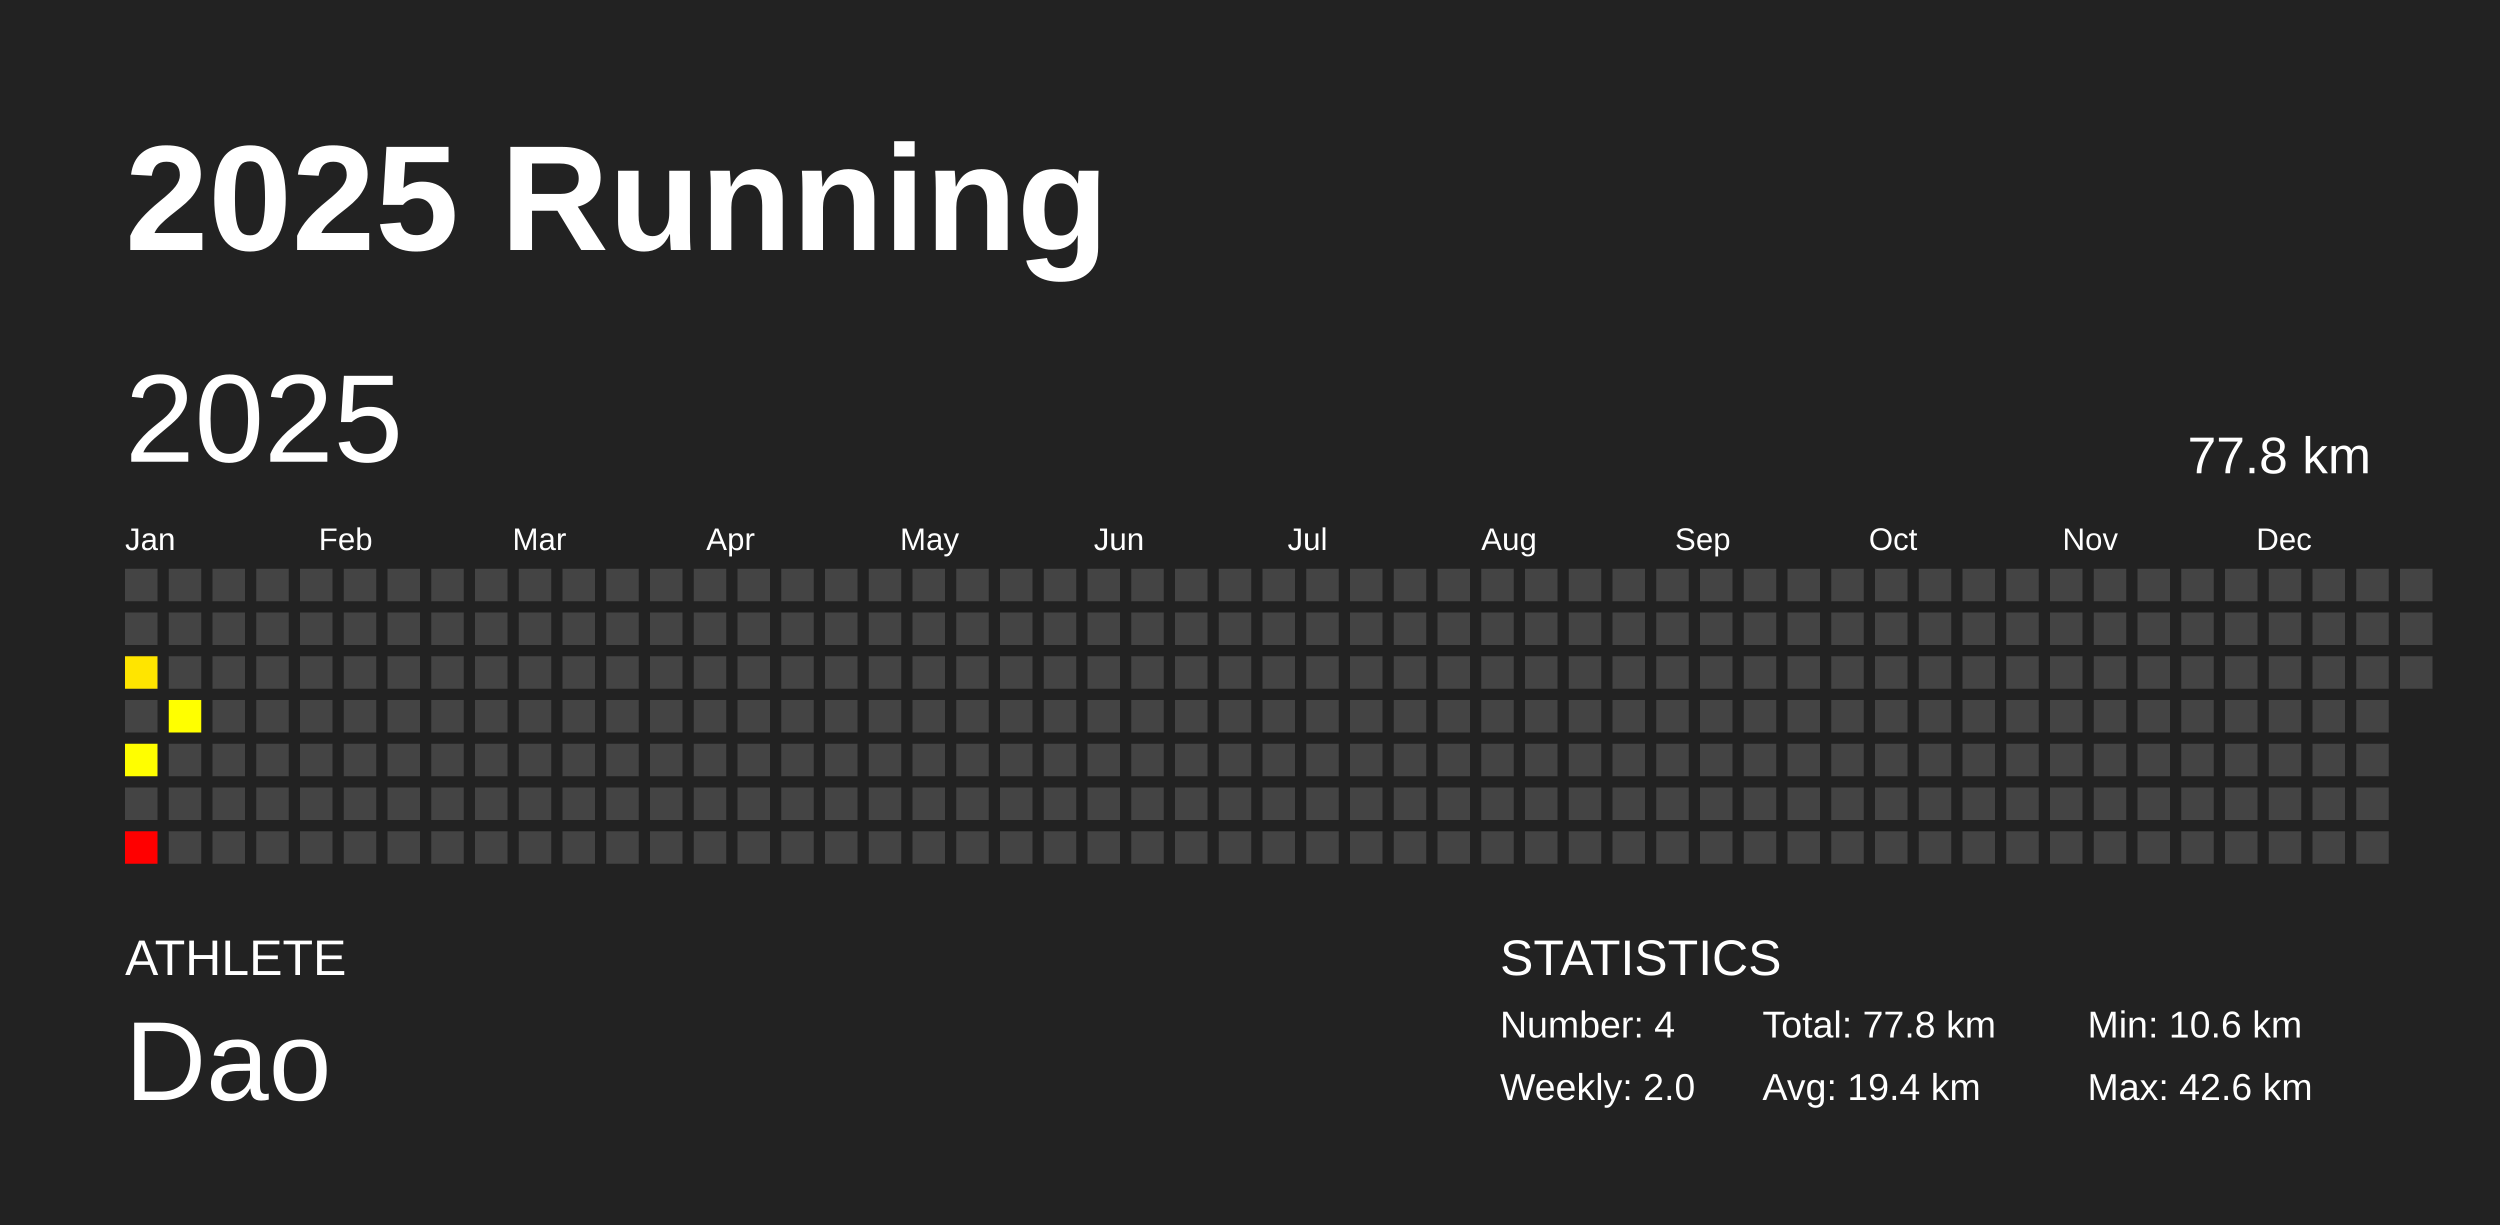
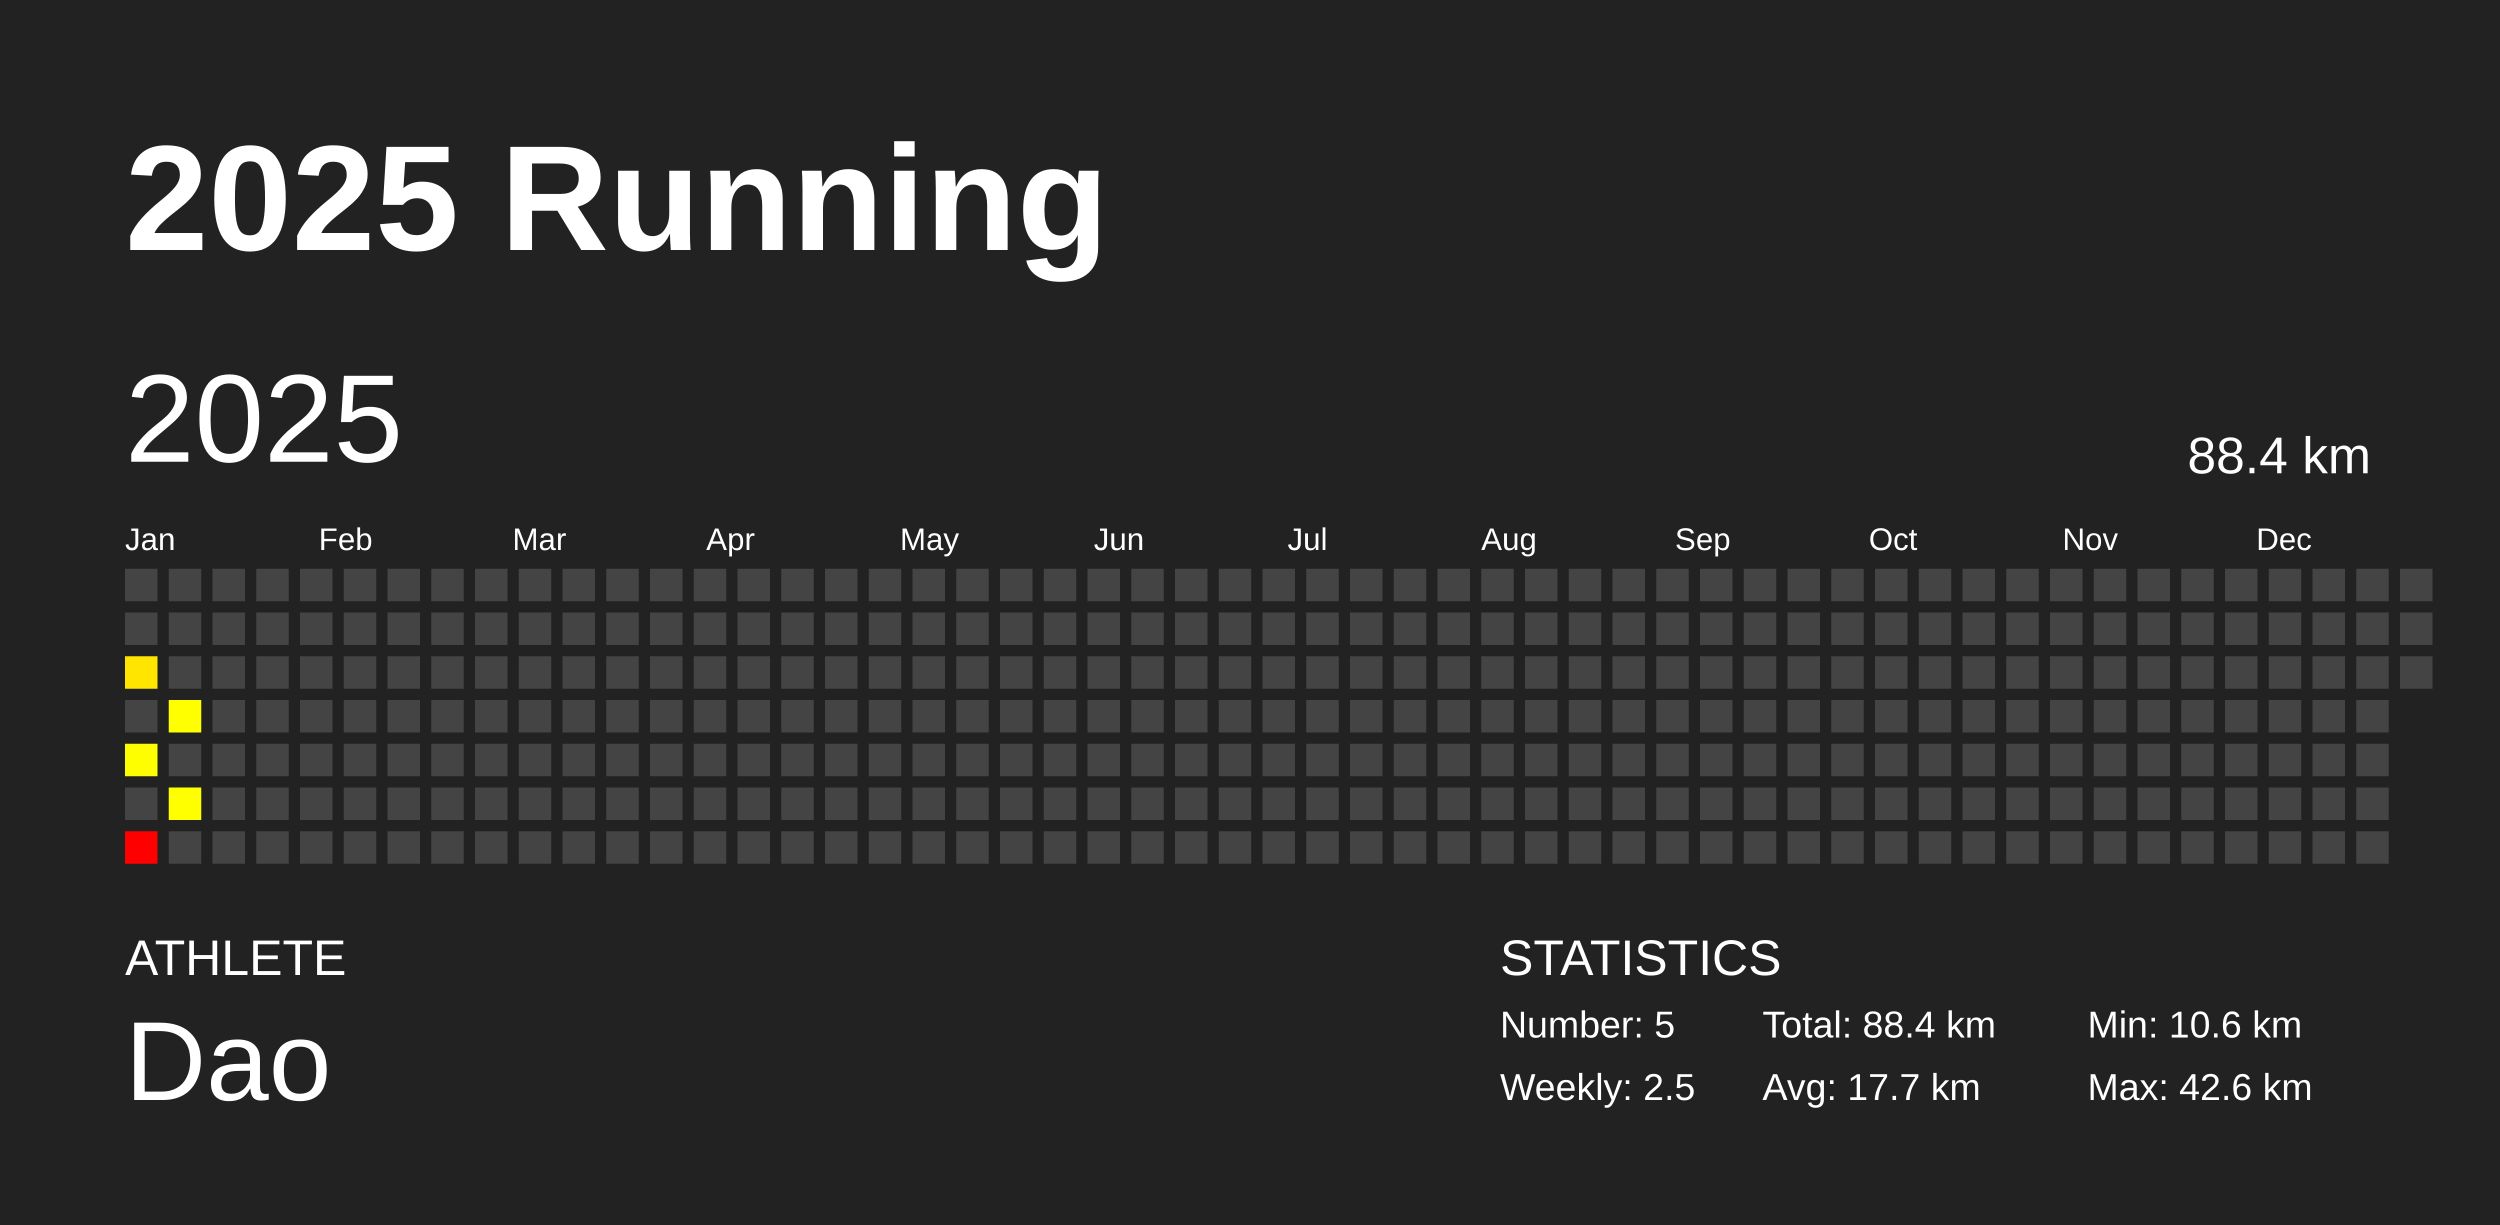
<svg xmlns="http://www.w3.org/2000/svg" baseProfile="full" height="98mm" version="1.1" viewBox="0,0,200,98" width="200mm">
  <defs />
  <rect fill="#222222" height="98" width="200" x="0" y="0" />
  <text fill="#FFFFFF" style="font-size:12px; font-family:Arial; font-weight:bold;" x="10" y="20">2025 Running</text>
  <text fill="#FFFFFF" style="font-size:4px; font-family:Arial" x="10" y="78">ATHLETE</text>
  <text fill="#FFFFFF" style="font-size:9px; font-family:Arial" x="10" y="88">Dao</text>
  <text fill="#FFFFFF" style="font-size:4px; font-family:Arial" x="120" y="78">STATISTICS</text>
-   <text fill="#FFFFFF" style="font-size:3px; font-family:Arial" x="120" y="83">Number: 4</text>
-   <text fill="#FFFFFF" style="font-size:3px; font-family:Arial" x="120" y="88">Weekly: 2.0</text>
-   <text fill="#FFFFFF" style="font-size:3px; font-family:Arial" x="141" y="83">Total: 77.8 km</text>
-   <text fill="#FFFFFF" style="font-size:3px; font-family:Arial" x="141" y="88">Avg: 19.4 km</text>
+   <text fill="#FFFFFF" style="font-size:3px; font-family:Arial" x="120" y="83">Number: 5</text>
+   <text fill="#FFFFFF" style="font-size:3px; font-family:Arial" x="120" y="88">Weekly: 2.5</text>
+   <text fill="#FFFFFF" style="font-size:3px; font-family:Arial" x="141" y="83">Total: 88.4 km</text>
+   <text fill="#FFFFFF" style="font-size:3px; font-family:Arial" x="141" y="88">Avg: 17.7 km</text>
  <text fill="#FFFFFF" style="font-size:3px; font-family:Arial" x="167" y="83">Min: 10.6 km</text>
  <text fill="#FFFFFF" style="font-size:3px; font-family:Arial" x="167" y="88">Max: 42.6 km</text>
  <text dominant-baseline="hanging" fill="#FFFFFF" style="font-size:10.0px; font-family:Arial;" x="10" y="30">2025</text>
-   <text dominant-baseline="hanging" fill="#FFFFFF" style="font-size:4.125px; font-family:Arial;" x="175" y="35">77.8 km</text>
+   <text dominant-baseline="hanging" fill="#FFFFFF" style="font-size:4.125px; font-family:Arial;" x="175" y="35">88.4 km</text>
  <text fill="#FFFFFF" style="font-size:2.5px; font-family:Arial" x="10.0" y="44">Jan</text>
  <text fill="#FFFFFF" style="font-size:2.5px; font-family:Arial" x="25.5" y="44">Feb</text>
  <text fill="#FFFFFF" style="font-size:2.5px; font-family:Arial" x="41.0" y="44">Mar</text>
  <text fill="#FFFFFF" style="font-size:2.5px; font-family:Arial" x="56.5" y="44">Apr</text>
  <text fill="#FFFFFF" style="font-size:2.5px; font-family:Arial" x="72.0" y="44">May</text>
  <text fill="#FFFFFF" style="font-size:2.5px; font-family:Arial" x="87.5" y="44">Jun</text>
  <text fill="#FFFFFF" style="font-size:2.5px; font-family:Arial" x="103.0" y="44">Jul</text>
  <text fill="#FFFFFF" style="font-size:2.5px; font-family:Arial" x="118.5" y="44">Aug</text>
  <text fill="#FFFFFF" style="font-size:2.5px; font-family:Arial" x="134.0" y="44">Sep</text>
  <text fill="#FFFFFF" style="font-size:2.5px; font-family:Arial" x="149.5" y="44">Oct</text>
  <text fill="#FFFFFF" style="font-size:2.5px; font-family:Arial" x="165.0" y="44">Nov</text>
  <text fill="#FFFFFF" style="font-size:2.5px; font-family:Arial" x="180.5" y="44">Dec</text>
  <rect fill="#444444" height="2.6" width="2.6" x="10.0" y="45.5" />
  <rect fill="#444444" height="2.6" width="2.6" x="10.0" y="49.0" />
  <rect fill="#ffe500" height="2.6" width="2.6" x="10.0" y="52.5" />
  <rect fill="#444444" height="2.6" width="2.6" x="10.0" y="56.0" />
  <rect fill="#fffe00" height="2.6" width="2.6" x="10.0" y="59.5" />
  <rect fill="#444444" height="2.6" width="2.6" x="10.0" y="63.0" />
  <rect fill="red" height="2.6" width="2.6" x="10.0" y="66.5" />
  <rect fill="#444444" height="2.6" width="2.6" x="13.5" y="45.5" />
  <rect fill="#444444" height="2.6" width="2.6" x="13.5" y="49.0" />
  <rect fill="#444444" height="2.6" width="2.6" x="13.5" y="52.5" />
  <rect fill="#ffff00" height="2.6" width="2.6" x="13.5" y="56.0" />
  <rect fill="#444444" height="2.6" width="2.6" x="13.5" y="59.5" />
-   <rect fill="#444444" height="2.6" width="2.6" x="13.5" y="63.0" />
+   <rect fill="#ffff00" height="2.6" width="2.6" x="13.5" y="63.0" />
  <rect fill="#444444" height="2.6" width="2.6" x="13.5" y="66.5" />
  <rect fill="#444444" height="2.6" width="2.6" x="17.0" y="45.5" />
  <rect fill="#444444" height="2.6" width="2.6" x="17.0" y="49.0" />
  <rect fill="#444444" height="2.6" width="2.6" x="17.0" y="52.5" />
  <rect fill="#444444" height="2.6" width="2.6" x="17.0" y="56.0" />
  <rect fill="#444444" height="2.6" width="2.6" x="17.0" y="59.5" />
  <rect fill="#444444" height="2.6" width="2.6" x="17.0" y="63.0" />
  <rect fill="#444444" height="2.6" width="2.6" x="17.0" y="66.5" />
  <rect fill="#444444" height="2.6" width="2.6" x="20.5" y="45.5" />
  <rect fill="#444444" height="2.6" width="2.6" x="20.5" y="49.0" />
  <rect fill="#444444" height="2.6" width="2.6" x="20.5" y="52.5" />
  <rect fill="#444444" height="2.6" width="2.6" x="20.5" y="56.0" />
  <rect fill="#444444" height="2.6" width="2.6" x="20.5" y="59.5" />
  <rect fill="#444444" height="2.6" width="2.6" x="20.5" y="63.0" />
  <rect fill="#444444" height="2.6" width="2.6" x="20.5" y="66.5" />
  <rect fill="#444444" height="2.6" width="2.6" x="24.0" y="45.5" />
  <rect fill="#444444" height="2.6" width="2.6" x="24.0" y="49.0" />
  <rect fill="#444444" height="2.6" width="2.6" x="24.0" y="52.5" />
  <rect fill="#444444" height="2.6" width="2.6" x="24.0" y="56.0" />
  <rect fill="#444444" height="2.6" width="2.6" x="24.0" y="59.5" />
  <rect fill="#444444" height="2.6" width="2.6" x="24.0" y="63.0" />
  <rect fill="#444444" height="2.6" width="2.6" x="24.0" y="66.5" />
  <rect fill="#444444" height="2.6" width="2.6" x="27.5" y="45.5" />
  <rect fill="#444444" height="2.6" width="2.6" x="27.5" y="49.0" />
  <rect fill="#444444" height="2.6" width="2.6" x="27.5" y="52.5" />
  <rect fill="#444444" height="2.6" width="2.6" x="27.5" y="56.0" />
  <rect fill="#444444" height="2.6" width="2.6" x="27.5" y="59.5" />
  <rect fill="#444444" height="2.6" width="2.6" x="27.5" y="63.0" />
  <rect fill="#444444" height="2.6" width="2.6" x="27.5" y="66.5" />
  <rect fill="#444444" height="2.6" width="2.6" x="31.0" y="45.5" />
  <rect fill="#444444" height="2.6" width="2.6" x="31.0" y="49.0" />
  <rect fill="#444444" height="2.6" width="2.6" x="31.0" y="52.5" />
  <rect fill="#444444" height="2.6" width="2.6" x="31.0" y="56.0" />
  <rect fill="#444444" height="2.6" width="2.6" x="31.0" y="59.5" />
  <rect fill="#444444" height="2.6" width="2.6" x="31.0" y="63.0" />
  <rect fill="#444444" height="2.6" width="2.6" x="31.0" y="66.5" />
  <rect fill="#444444" height="2.6" width="2.6" x="34.5" y="45.5" />
  <rect fill="#444444" height="2.6" width="2.6" x="34.5" y="49.0" />
  <rect fill="#444444" height="2.6" width="2.6" x="34.5" y="52.5" />
  <rect fill="#444444" height="2.6" width="2.6" x="34.5" y="56.0" />
  <rect fill="#444444" height="2.6" width="2.6" x="34.5" y="59.5" />
  <rect fill="#444444" height="2.6" width="2.6" x="34.5" y="63.0" />
  <rect fill="#444444" height="2.6" width="2.6" x="34.5" y="66.5" />
  <rect fill="#444444" height="2.6" width="2.6" x="38.0" y="45.5" />
  <rect fill="#444444" height="2.6" width="2.6" x="38.0" y="49.0" />
  <rect fill="#444444" height="2.6" width="2.6" x="38.0" y="52.5" />
  <rect fill="#444444" height="2.6" width="2.6" x="38.0" y="56.0" />
  <rect fill="#444444" height="2.6" width="2.6" x="38.0" y="59.5" />
  <rect fill="#444444" height="2.6" width="2.6" x="38.0" y="63.0" />
  <rect fill="#444444" height="2.6" width="2.6" x="38.0" y="66.5" />
  <rect fill="#444444" height="2.6" width="2.6" x="41.5" y="45.5" />
  <rect fill="#444444" height="2.6" width="2.6" x="41.5" y="49.0" />
  <rect fill="#444444" height="2.6" width="2.6" x="41.5" y="52.5" />
  <rect fill="#444444" height="2.6" width="2.6" x="41.5" y="56.0" />
  <rect fill="#444444" height="2.6" width="2.6" x="41.5" y="59.5" />
  <rect fill="#444444" height="2.6" width="2.6" x="41.5" y="63.0" />
  <rect fill="#444444" height="2.6" width="2.6" x="41.5" y="66.5" />
  <rect fill="#444444" height="2.6" width="2.6" x="45.0" y="45.5" />
  <rect fill="#444444" height="2.6" width="2.6" x="45.0" y="49.0" />
  <rect fill="#444444" height="2.6" width="2.6" x="45.0" y="52.5" />
  <rect fill="#444444" height="2.6" width="2.6" x="45.0" y="56.0" />
  <rect fill="#444444" height="2.6" width="2.6" x="45.0" y="59.5" />
  <rect fill="#444444" height="2.6" width="2.6" x="45.0" y="63.0" />
  <rect fill="#444444" height="2.6" width="2.6" x="45.0" y="66.5" />
  <rect fill="#444444" height="2.6" width="2.6" x="48.5" y="45.5" />
  <rect fill="#444444" height="2.6" width="2.6" x="48.5" y="49.0" />
  <rect fill="#444444" height="2.6" width="2.6" x="48.5" y="52.5" />
  <rect fill="#444444" height="2.6" width="2.6" x="48.5" y="56.0" />
  <rect fill="#444444" height="2.6" width="2.6" x="48.5" y="59.5" />
  <rect fill="#444444" height="2.6" width="2.6" x="48.5" y="63.0" />
  <rect fill="#444444" height="2.6" width="2.6" x="48.5" y="66.5" />
  <rect fill="#444444" height="2.6" width="2.6" x="52.0" y="45.5" />
  <rect fill="#444444" height="2.6" width="2.6" x="52.0" y="49.0" />
  <rect fill="#444444" height="2.6" width="2.6" x="52.0" y="52.5" />
  <rect fill="#444444" height="2.6" width="2.6" x="52.0" y="56.0" />
  <rect fill="#444444" height="2.6" width="2.6" x="52.0" y="59.5" />
  <rect fill="#444444" height="2.6" width="2.6" x="52.0" y="63.0" />
  <rect fill="#444444" height="2.6" width="2.6" x="52.0" y="66.5" />
  <rect fill="#444444" height="2.6" width="2.6" x="55.5" y="45.5" />
  <rect fill="#444444" height="2.6" width="2.6" x="55.5" y="49.0" />
  <rect fill="#444444" height="2.6" width="2.6" x="55.5" y="52.5" />
  <rect fill="#444444" height="2.6" width="2.6" x="55.5" y="56.0" />
  <rect fill="#444444" height="2.6" width="2.6" x="55.5" y="59.5" />
  <rect fill="#444444" height="2.6" width="2.6" x="55.5" y="63.0" />
  <rect fill="#444444" height="2.6" width="2.6" x="55.5" y="66.5" />
  <rect fill="#444444" height="2.6" width="2.6" x="59.0" y="45.5" />
  <rect fill="#444444" height="2.6" width="2.6" x="59.0" y="49.0" />
  <rect fill="#444444" height="2.6" width="2.6" x="59.0" y="52.5" />
  <rect fill="#444444" height="2.6" width="2.6" x="59.0" y="56.0" />
  <rect fill="#444444" height="2.6" width="2.6" x="59.0" y="59.5" />
  <rect fill="#444444" height="2.6" width="2.6" x="59.0" y="63.0" />
  <rect fill="#444444" height="2.6" width="2.6" x="59.0" y="66.5" />
  <rect fill="#444444" height="2.6" width="2.6" x="62.5" y="45.5" />
  <rect fill="#444444" height="2.6" width="2.6" x="62.5" y="49.0" />
  <rect fill="#444444" height="2.6" width="2.6" x="62.5" y="52.5" />
  <rect fill="#444444" height="2.6" width="2.6" x="62.5" y="56.0" />
  <rect fill="#444444" height="2.6" width="2.6" x="62.5" y="59.5" />
  <rect fill="#444444" height="2.6" width="2.6" x="62.5" y="63.0" />
  <rect fill="#444444" height="2.6" width="2.6" x="62.5" y="66.5" />
  <rect fill="#444444" height="2.6" width="2.6" x="66.0" y="45.5" />
  <rect fill="#444444" height="2.6" width="2.6" x="66.0" y="49.0" />
  <rect fill="#444444" height="2.6" width="2.6" x="66.0" y="52.5" />
  <rect fill="#444444" height="2.6" width="2.6" x="66.0" y="56.0" />
  <rect fill="#444444" height="2.6" width="2.6" x="66.0" y="59.5" />
  <rect fill="#444444" height="2.6" width="2.6" x="66.0" y="63.0" />
  <rect fill="#444444" height="2.6" width="2.6" x="66.0" y="66.5" />
  <rect fill="#444444" height="2.6" width="2.6" x="69.5" y="45.5" />
  <rect fill="#444444" height="2.6" width="2.6" x="69.5" y="49.0" />
  <rect fill="#444444" height="2.6" width="2.6" x="69.5" y="52.5" />
  <rect fill="#444444" height="2.6" width="2.6" x="69.5" y="56.0" />
  <rect fill="#444444" height="2.6" width="2.6" x="69.5" y="59.5" />
  <rect fill="#444444" height="2.6" width="2.6" x="69.5" y="63.0" />
  <rect fill="#444444" height="2.6" width="2.6" x="69.5" y="66.5" />
  <rect fill="#444444" height="2.6" width="2.6" x="73.0" y="45.5" />
  <rect fill="#444444" height="2.6" width="2.6" x="73.0" y="49.0" />
  <rect fill="#444444" height="2.6" width="2.6" x="73.0" y="52.5" />
  <rect fill="#444444" height="2.6" width="2.6" x="73.0" y="56.0" />
  <rect fill="#444444" height="2.6" width="2.6" x="73.0" y="59.5" />
  <rect fill="#444444" height="2.6" width="2.6" x="73.0" y="63.0" />
  <rect fill="#444444" height="2.6" width="2.6" x="73.0" y="66.5" />
  <rect fill="#444444" height="2.6" width="2.6" x="76.5" y="45.5" />
  <rect fill="#444444" height="2.6" width="2.6" x="76.5" y="49.0" />
  <rect fill="#444444" height="2.6" width="2.6" x="76.5" y="52.5" />
  <rect fill="#444444" height="2.6" width="2.6" x="76.5" y="56.0" />
  <rect fill="#444444" height="2.6" width="2.6" x="76.5" y="59.5" />
  <rect fill="#444444" height="2.6" width="2.6" x="76.5" y="63.0" />
  <rect fill="#444444" height="2.6" width="2.6" x="76.5" y="66.5" />
  <rect fill="#444444" height="2.6" width="2.6" x="80.0" y="45.5" />
  <rect fill="#444444" height="2.6" width="2.6" x="80.0" y="49.0" />
  <rect fill="#444444" height="2.6" width="2.6" x="80.0" y="52.5" />
  <rect fill="#444444" height="2.6" width="2.6" x="80.0" y="56.0" />
  <rect fill="#444444" height="2.6" width="2.6" x="80.0" y="59.5" />
  <rect fill="#444444" height="2.6" width="2.6" x="80.0" y="63.0" />
  <rect fill="#444444" height="2.6" width="2.6" x="80.0" y="66.5" />
  <rect fill="#444444" height="2.6" width="2.6" x="83.5" y="45.5" />
  <rect fill="#444444" height="2.6" width="2.6" x="83.5" y="49.0" />
  <rect fill="#444444" height="2.6" width="2.6" x="83.5" y="52.5" />
  <rect fill="#444444" height="2.6" width="2.6" x="83.5" y="56.0" />
  <rect fill="#444444" height="2.6" width="2.6" x="83.5" y="59.5" />
  <rect fill="#444444" height="2.6" width="2.6" x="83.5" y="63.0" />
  <rect fill="#444444" height="2.6" width="2.6" x="83.5" y="66.5" />
  <rect fill="#444444" height="2.6" width="2.6" x="87.0" y="45.5" />
  <rect fill="#444444" height="2.6" width="2.6" x="87.0" y="49.0" />
  <rect fill="#444444" height="2.6" width="2.6" x="87.0" y="52.5" />
  <rect fill="#444444" height="2.6" width="2.6" x="87.0" y="56.0" />
  <rect fill="#444444" height="2.6" width="2.6" x="87.0" y="59.5" />
  <rect fill="#444444" height="2.6" width="2.6" x="87.0" y="63.0" />
  <rect fill="#444444" height="2.6" width="2.6" x="87.0" y="66.5" />
  <rect fill="#444444" height="2.6" width="2.6" x="90.5" y="45.5" />
  <rect fill="#444444" height="2.6" width="2.6" x="90.5" y="49.0" />
  <rect fill="#444444" height="2.6" width="2.6" x="90.5" y="52.5" />
  <rect fill="#444444" height="2.6" width="2.6" x="90.5" y="56.0" />
  <rect fill="#444444" height="2.6" width="2.6" x="90.5" y="59.5" />
  <rect fill="#444444" height="2.6" width="2.6" x="90.5" y="63.0" />
  <rect fill="#444444" height="2.6" width="2.6" x="90.5" y="66.5" />
  <rect fill="#444444" height="2.6" width="2.6" x="94.0" y="45.5" />
  <rect fill="#444444" height="2.6" width="2.6" x="94.0" y="49.0" />
  <rect fill="#444444" height="2.6" width="2.6" x="94.0" y="52.5" />
  <rect fill="#444444" height="2.6" width="2.6" x="94.0" y="56.0" />
  <rect fill="#444444" height="2.6" width="2.6" x="94.0" y="59.5" />
  <rect fill="#444444" height="2.6" width="2.6" x="94.0" y="63.0" />
  <rect fill="#444444" height="2.6" width="2.6" x="94.0" y="66.5" />
  <rect fill="#444444" height="2.6" width="2.6" x="97.5" y="45.5" />
  <rect fill="#444444" height="2.6" width="2.6" x="97.5" y="49.0" />
  <rect fill="#444444" height="2.6" width="2.6" x="97.5" y="52.5" />
  <rect fill="#444444" height="2.6" width="2.6" x="97.5" y="56.0" />
  <rect fill="#444444" height="2.6" width="2.6" x="97.5" y="59.5" />
  <rect fill="#444444" height="2.6" width="2.6" x="97.5" y="63.0" />
  <rect fill="#444444" height="2.6" width="2.6" x="97.5" y="66.5" />
  <rect fill="#444444" height="2.6" width="2.6" x="101.0" y="45.5" />
  <rect fill="#444444" height="2.6" width="2.6" x="101.0" y="49.0" />
  <rect fill="#444444" height="2.6" width="2.6" x="101.0" y="52.5" />
  <rect fill="#444444" height="2.6" width="2.6" x="101.0" y="56.0" />
  <rect fill="#444444" height="2.6" width="2.6" x="101.0" y="59.5" />
  <rect fill="#444444" height="2.6" width="2.6" x="101.0" y="63.0" />
  <rect fill="#444444" height="2.6" width="2.6" x="101.0" y="66.5" />
  <rect fill="#444444" height="2.6" width="2.6" x="104.5" y="45.5" />
  <rect fill="#444444" height="2.6" width="2.6" x="104.5" y="49.0" />
  <rect fill="#444444" height="2.6" width="2.6" x="104.5" y="52.5" />
  <rect fill="#444444" height="2.6" width="2.6" x="104.5" y="56.0" />
  <rect fill="#444444" height="2.6" width="2.6" x="104.5" y="59.5" />
  <rect fill="#444444" height="2.6" width="2.6" x="104.5" y="63.0" />
  <rect fill="#444444" height="2.6" width="2.6" x="104.5" y="66.5" />
  <rect fill="#444444" height="2.6" width="2.6" x="108.0" y="45.5" />
  <rect fill="#444444" height="2.6" width="2.6" x="108.0" y="49.0" />
  <rect fill="#444444" height="2.6" width="2.6" x="108.0" y="52.5" />
  <rect fill="#444444" height="2.6" width="2.6" x="108.0" y="56.0" />
  <rect fill="#444444" height="2.6" width="2.6" x="108.0" y="59.5" />
  <rect fill="#444444" height="2.6" width="2.6" x="108.0" y="63.0" />
  <rect fill="#444444" height="2.6" width="2.6" x="108.0" y="66.5" />
  <rect fill="#444444" height="2.6" width="2.6" x="111.5" y="45.5" />
  <rect fill="#444444" height="2.6" width="2.6" x="111.5" y="49.0" />
  <rect fill="#444444" height="2.6" width="2.6" x="111.5" y="52.5" />
  <rect fill="#444444" height="2.6" width="2.6" x="111.5" y="56.0" />
  <rect fill="#444444" height="2.6" width="2.6" x="111.5" y="59.5" />
  <rect fill="#444444" height="2.6" width="2.6" x="111.5" y="63.0" />
  <rect fill="#444444" height="2.6" width="2.6" x="111.5" y="66.5" />
  <rect fill="#444444" height="2.6" width="2.6" x="115.0" y="45.5" />
  <rect fill="#444444" height="2.6" width="2.6" x="115.0" y="49.0" />
  <rect fill="#444444" height="2.6" width="2.6" x="115.0" y="52.5" />
  <rect fill="#444444" height="2.6" width="2.6" x="115.0" y="56.0" />
  <rect fill="#444444" height="2.6" width="2.6" x="115.0" y="59.5" />
  <rect fill="#444444" height="2.6" width="2.6" x="115.0" y="63.0" />
  <rect fill="#444444" height="2.6" width="2.6" x="115.0" y="66.5" />
  <rect fill="#444444" height="2.6" width="2.6" x="118.5" y="45.5" />
  <rect fill="#444444" height="2.6" width="2.6" x="118.5" y="49.0" />
  <rect fill="#444444" height="2.6" width="2.6" x="118.5" y="52.5" />
  <rect fill="#444444" height="2.6" width="2.6" x="118.5" y="56.0" />
  <rect fill="#444444" height="2.6" width="2.6" x="118.5" y="59.5" />
  <rect fill="#444444" height="2.6" width="2.6" x="118.5" y="63.0" />
  <rect fill="#444444" height="2.6" width="2.6" x="118.5" y="66.5" />
  <rect fill="#444444" height="2.6" width="2.6" x="122.0" y="45.5" />
  <rect fill="#444444" height="2.6" width="2.6" x="122.0" y="49.0" />
  <rect fill="#444444" height="2.6" width="2.6" x="122.0" y="52.5" />
  <rect fill="#444444" height="2.6" width="2.6" x="122.0" y="56.0" />
  <rect fill="#444444" height="2.6" width="2.6" x="122.0" y="59.5" />
  <rect fill="#444444" height="2.6" width="2.6" x="122.0" y="63.0" />
  <rect fill="#444444" height="2.6" width="2.6" x="122.0" y="66.5" />
  <rect fill="#444444" height="2.6" width="2.6" x="125.5" y="45.5" />
  <rect fill="#444444" height="2.6" width="2.6" x="125.5" y="49.0" />
  <rect fill="#444444" height="2.6" width="2.6" x="125.5" y="52.5" />
  <rect fill="#444444" height="2.6" width="2.6" x="125.5" y="56.0" />
  <rect fill="#444444" height="2.6" width="2.6" x="125.5" y="59.5" />
  <rect fill="#444444" height="2.6" width="2.6" x="125.5" y="63.0" />
  <rect fill="#444444" height="2.6" width="2.6" x="125.5" y="66.5" />
  <rect fill="#444444" height="2.6" width="2.6" x="129.0" y="45.5" />
  <rect fill="#444444" height="2.6" width="2.6" x="129.0" y="49.0" />
  <rect fill="#444444" height="2.6" width="2.6" x="129.0" y="52.5" />
  <rect fill="#444444" height="2.6" width="2.6" x="129.0" y="56.0" />
  <rect fill="#444444" height="2.6" width="2.6" x="129.0" y="59.5" />
  <rect fill="#444444" height="2.6" width="2.6" x="129.0" y="63.0" />
  <rect fill="#444444" height="2.6" width="2.6" x="129.0" y="66.5" />
  <rect fill="#444444" height="2.6" width="2.6" x="132.5" y="45.5" />
  <rect fill="#444444" height="2.6" width="2.6" x="132.5" y="49.0" />
  <rect fill="#444444" height="2.6" width="2.6" x="132.5" y="52.5" />
  <rect fill="#444444" height="2.6" width="2.6" x="132.5" y="56.0" />
  <rect fill="#444444" height="2.6" width="2.6" x="132.5" y="59.5" />
  <rect fill="#444444" height="2.6" width="2.6" x="132.5" y="63.0" />
  <rect fill="#444444" height="2.6" width="2.6" x="132.5" y="66.5" />
  <rect fill="#444444" height="2.6" width="2.6" x="136.0" y="45.5" />
  <rect fill="#444444" height="2.6" width="2.6" x="136.0" y="49.0" />
  <rect fill="#444444" height="2.6" width="2.6" x="136.0" y="52.5" />
  <rect fill="#444444" height="2.6" width="2.6" x="136.0" y="56.0" />
  <rect fill="#444444" height="2.6" width="2.6" x="136.0" y="59.5" />
  <rect fill="#444444" height="2.6" width="2.6" x="136.0" y="63.0" />
  <rect fill="#444444" height="2.6" width="2.6" x="136.0" y="66.5" />
  <rect fill="#444444" height="2.6" width="2.6" x="139.5" y="45.5" />
  <rect fill="#444444" height="2.6" width="2.6" x="139.5" y="49.0" />
  <rect fill="#444444" height="2.6" width="2.6" x="139.5" y="52.5" />
  <rect fill="#444444" height="2.6" width="2.6" x="139.5" y="56.0" />
  <rect fill="#444444" height="2.6" width="2.6" x="139.5" y="59.5" />
  <rect fill="#444444" height="2.6" width="2.6" x="139.5" y="63.0" />
  <rect fill="#444444" height="2.6" width="2.6" x="139.5" y="66.5" />
  <rect fill="#444444" height="2.6" width="2.6" x="143.0" y="45.5" />
  <rect fill="#444444" height="2.6" width="2.6" x="143.0" y="49.0" />
  <rect fill="#444444" height="2.6" width="2.6" x="143.0" y="52.5" />
  <rect fill="#444444" height="2.6" width="2.6" x="143.0" y="56.0" />
  <rect fill="#444444" height="2.6" width="2.6" x="143.0" y="59.5" />
  <rect fill="#444444" height="2.6" width="2.6" x="143.0" y="63.0" />
  <rect fill="#444444" height="2.6" width="2.6" x="143.0" y="66.5" />
  <rect fill="#444444" height="2.6" width="2.6" x="146.5" y="45.5" />
  <rect fill="#444444" height="2.6" width="2.6" x="146.5" y="49.0" />
  <rect fill="#444444" height="2.6" width="2.6" x="146.5" y="52.5" />
  <rect fill="#444444" height="2.6" width="2.6" x="146.5" y="56.0" />
  <rect fill="#444444" height="2.6" width="2.6" x="146.5" y="59.5" />
  <rect fill="#444444" height="2.6" width="2.6" x="146.5" y="63.0" />
  <rect fill="#444444" height="2.6" width="2.6" x="146.5" y="66.5" />
  <rect fill="#444444" height="2.6" width="2.6" x="150.0" y="45.5" />
  <rect fill="#444444" height="2.6" width="2.6" x="150.0" y="49.0" />
  <rect fill="#444444" height="2.6" width="2.6" x="150.0" y="52.5" />
  <rect fill="#444444" height="2.6" width="2.6" x="150.0" y="56.0" />
  <rect fill="#444444" height="2.6" width="2.6" x="150.0" y="59.5" />
  <rect fill="#444444" height="2.6" width="2.6" x="150.0" y="63.0" />
  <rect fill="#444444" height="2.6" width="2.6" x="150.0" y="66.5" />
  <rect fill="#444444" height="2.6" width="2.6" x="153.5" y="45.5" />
  <rect fill="#444444" height="2.6" width="2.6" x="153.5" y="49.0" />
  <rect fill="#444444" height="2.6" width="2.6" x="153.5" y="52.5" />
  <rect fill="#444444" height="2.6" width="2.6" x="153.5" y="56.0" />
  <rect fill="#444444" height="2.6" width="2.6" x="153.5" y="59.5" />
  <rect fill="#444444" height="2.6" width="2.6" x="153.5" y="63.0" />
  <rect fill="#444444" height="2.6" width="2.6" x="153.5" y="66.5" />
  <rect fill="#444444" height="2.6" width="2.6" x="157.0" y="45.5" />
  <rect fill="#444444" height="2.6" width="2.6" x="157.0" y="49.0" />
  <rect fill="#444444" height="2.6" width="2.6" x="157.0" y="52.5" />
  <rect fill="#444444" height="2.6" width="2.6" x="157.0" y="56.0" />
  <rect fill="#444444" height="2.6" width="2.6" x="157.0" y="59.5" />
  <rect fill="#444444" height="2.6" width="2.6" x="157.0" y="63.0" />
  <rect fill="#444444" height="2.6" width="2.6" x="157.0" y="66.5" />
  <rect fill="#444444" height="2.6" width="2.6" x="160.5" y="45.5" />
  <rect fill="#444444" height="2.6" width="2.6" x="160.5" y="49.0" />
  <rect fill="#444444" height="2.6" width="2.6" x="160.5" y="52.5" />
  <rect fill="#444444" height="2.6" width="2.6" x="160.5" y="56.0" />
  <rect fill="#444444" height="2.6" width="2.6" x="160.5" y="59.5" />
  <rect fill="#444444" height="2.6" width="2.6" x="160.5" y="63.0" />
  <rect fill="#444444" height="2.6" width="2.6" x="160.5" y="66.5" />
  <rect fill="#444444" height="2.6" width="2.6" x="164.0" y="45.5" />
  <rect fill="#444444" height="2.6" width="2.6" x="164.0" y="49.0" />
  <rect fill="#444444" height="2.6" width="2.6" x="164.0" y="52.5" />
  <rect fill="#444444" height="2.6" width="2.6" x="164.0" y="56.0" />
  <rect fill="#444444" height="2.6" width="2.6" x="164.0" y="59.5" />
  <rect fill="#444444" height="2.6" width="2.6" x="164.0" y="63.0" />
  <rect fill="#444444" height="2.6" width="2.6" x="164.0" y="66.5" />
  <rect fill="#444444" height="2.6" width="2.6" x="167.5" y="45.5" />
  <rect fill="#444444" height="2.6" width="2.6" x="167.5" y="49.0" />
  <rect fill="#444444" height="2.6" width="2.6" x="167.5" y="52.5" />
  <rect fill="#444444" height="2.6" width="2.6" x="167.5" y="56.0" />
  <rect fill="#444444" height="2.6" width="2.6" x="167.5" y="59.5" />
  <rect fill="#444444" height="2.6" width="2.6" x="167.5" y="63.0" />
  <rect fill="#444444" height="2.6" width="2.6" x="167.5" y="66.5" />
  <rect fill="#444444" height="2.6" width="2.6" x="171.0" y="45.5" />
  <rect fill="#444444" height="2.6" width="2.6" x="171.0" y="49.0" />
  <rect fill="#444444" height="2.6" width="2.6" x="171.0" y="52.5" />
  <rect fill="#444444" height="2.6" width="2.6" x="171.0" y="56.0" />
  <rect fill="#444444" height="2.6" width="2.6" x="171.0" y="59.5" />
  <rect fill="#444444" height="2.6" width="2.6" x="171.0" y="63.0" />
  <rect fill="#444444" height="2.6" width="2.6" x="171.0" y="66.5" />
  <rect fill="#444444" height="2.6" width="2.6" x="174.5" y="45.5" />
  <rect fill="#444444" height="2.6" width="2.6" x="174.5" y="49.0" />
  <rect fill="#444444" height="2.6" width="2.6" x="174.5" y="52.5" />
  <rect fill="#444444" height="2.6" width="2.6" x="174.5" y="56.0" />
  <rect fill="#444444" height="2.6" width="2.6" x="174.5" y="59.5" />
  <rect fill="#444444" height="2.6" width="2.6" x="174.5" y="63.0" />
  <rect fill="#444444" height="2.6" width="2.6" x="174.5" y="66.5" />
  <rect fill="#444444" height="2.6" width="2.6" x="178.0" y="45.5" />
  <rect fill="#444444" height="2.6" width="2.6" x="178.0" y="49.0" />
  <rect fill="#444444" height="2.6" width="2.6" x="178.0" y="52.5" />
  <rect fill="#444444" height="2.6" width="2.6" x="178.0" y="56.0" />
  <rect fill="#444444" height="2.6" width="2.6" x="178.0" y="59.5" />
  <rect fill="#444444" height="2.6" width="2.6" x="178.0" y="63.0" />
  <rect fill="#444444" height="2.6" width="2.6" x="178.0" y="66.5" />
  <rect fill="#444444" height="2.6" width="2.6" x="181.5" y="45.5" />
  <rect fill="#444444" height="2.6" width="2.6" x="181.5" y="49.0" />
  <rect fill="#444444" height="2.6" width="2.6" x="181.5" y="52.5" />
  <rect fill="#444444" height="2.6" width="2.6" x="181.5" y="56.0" />
  <rect fill="#444444" height="2.6" width="2.6" x="181.5" y="59.5" />
  <rect fill="#444444" height="2.6" width="2.6" x="181.5" y="63.0" />
  <rect fill="#444444" height="2.6" width="2.6" x="181.5" y="66.5" />
  <rect fill="#444444" height="2.6" width="2.6" x="185.0" y="45.5" />
  <rect fill="#444444" height="2.6" width="2.6" x="185.0" y="49.0" />
  <rect fill="#444444" height="2.6" width="2.6" x="185.0" y="52.5" />
  <rect fill="#444444" height="2.6" width="2.6" x="185.0" y="56.0" />
  <rect fill="#444444" height="2.6" width="2.6" x="185.0" y="59.5" />
  <rect fill="#444444" height="2.6" width="2.6" x="185.0" y="63.0" />
  <rect fill="#444444" height="2.6" width="2.6" x="185.0" y="66.5" />
  <rect fill="#444444" height="2.6" width="2.6" x="188.5" y="45.5" />
  <rect fill="#444444" height="2.6" width="2.6" x="188.5" y="49.0" />
  <rect fill="#444444" height="2.6" width="2.6" x="188.5" y="52.5" />
  <rect fill="#444444" height="2.6" width="2.6" x="188.5" y="56.0" />
  <rect fill="#444444" height="2.6" width="2.6" x="188.5" y="59.5" />
  <rect fill="#444444" height="2.6" width="2.6" x="188.5" y="63.0" />
  <rect fill="#444444" height="2.6" width="2.6" x="188.5" y="66.5" />
  <rect fill="#444444" height="2.6" width="2.6" x="192.0" y="45.5" />
  <rect fill="#444444" height="2.6" width="2.6" x="192.0" y="49.0" />
  <rect fill="#444444" height="2.6" width="2.6" x="192.0" y="52.5" />
</svg>
